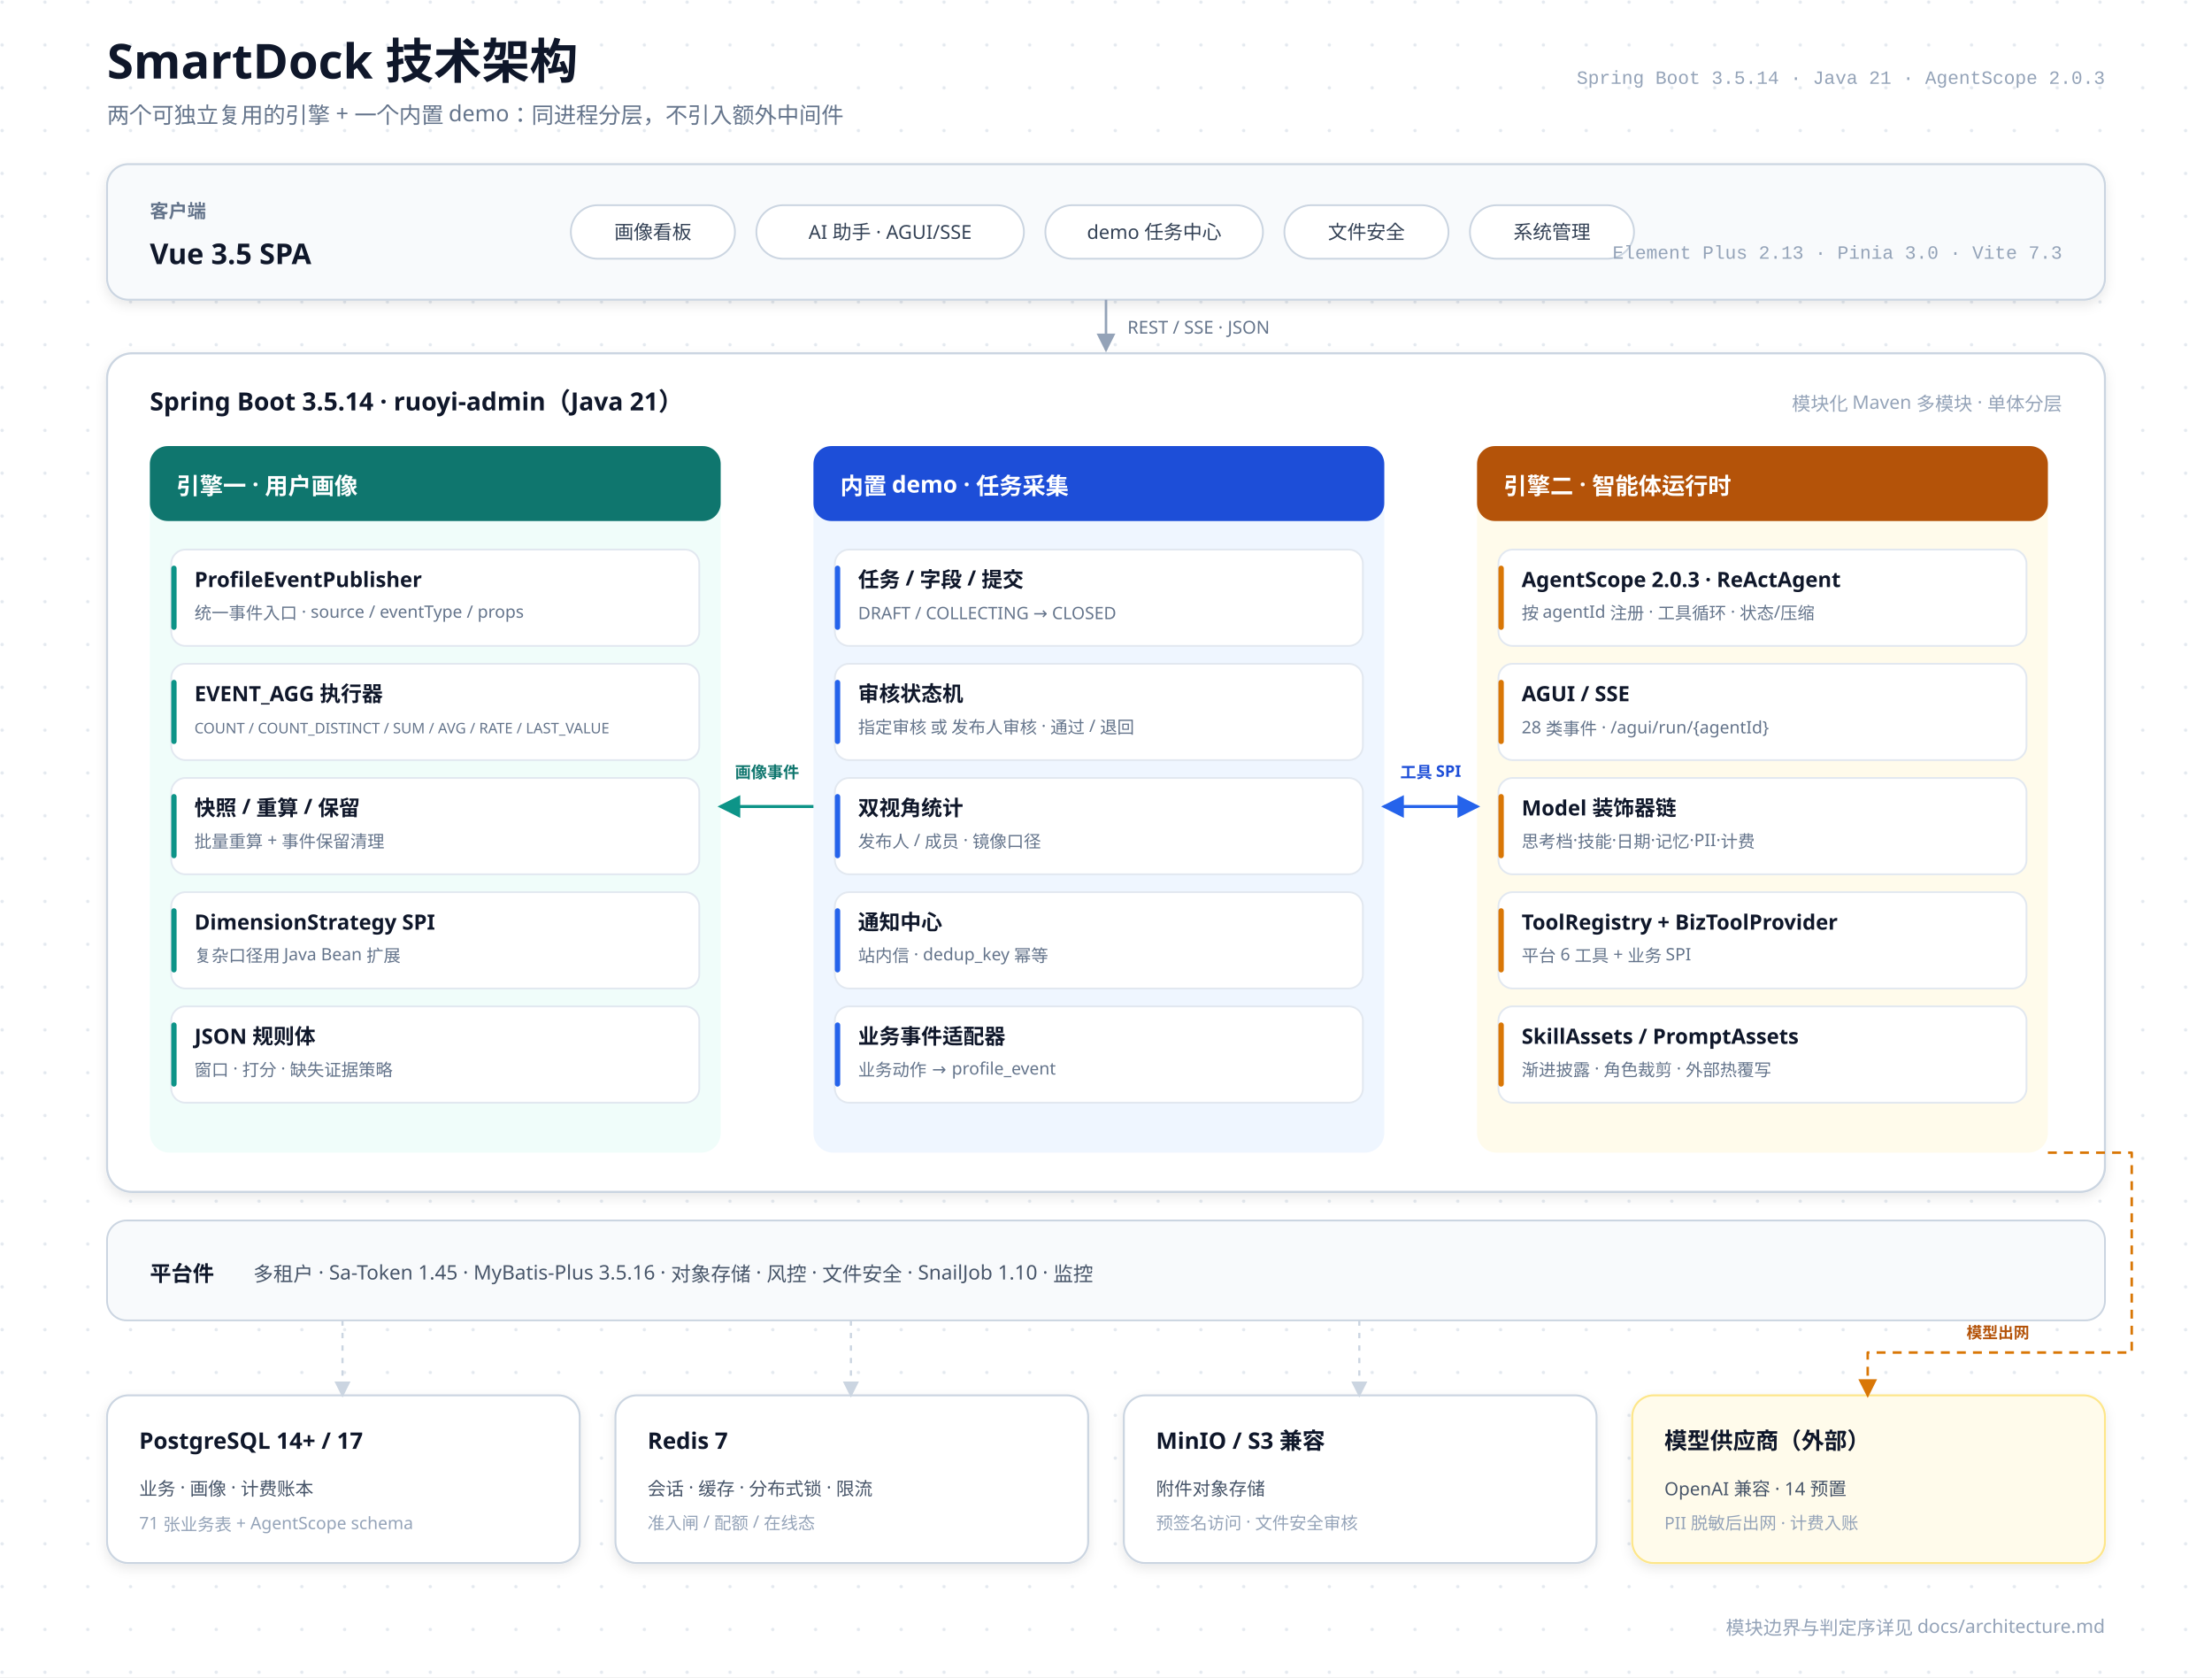
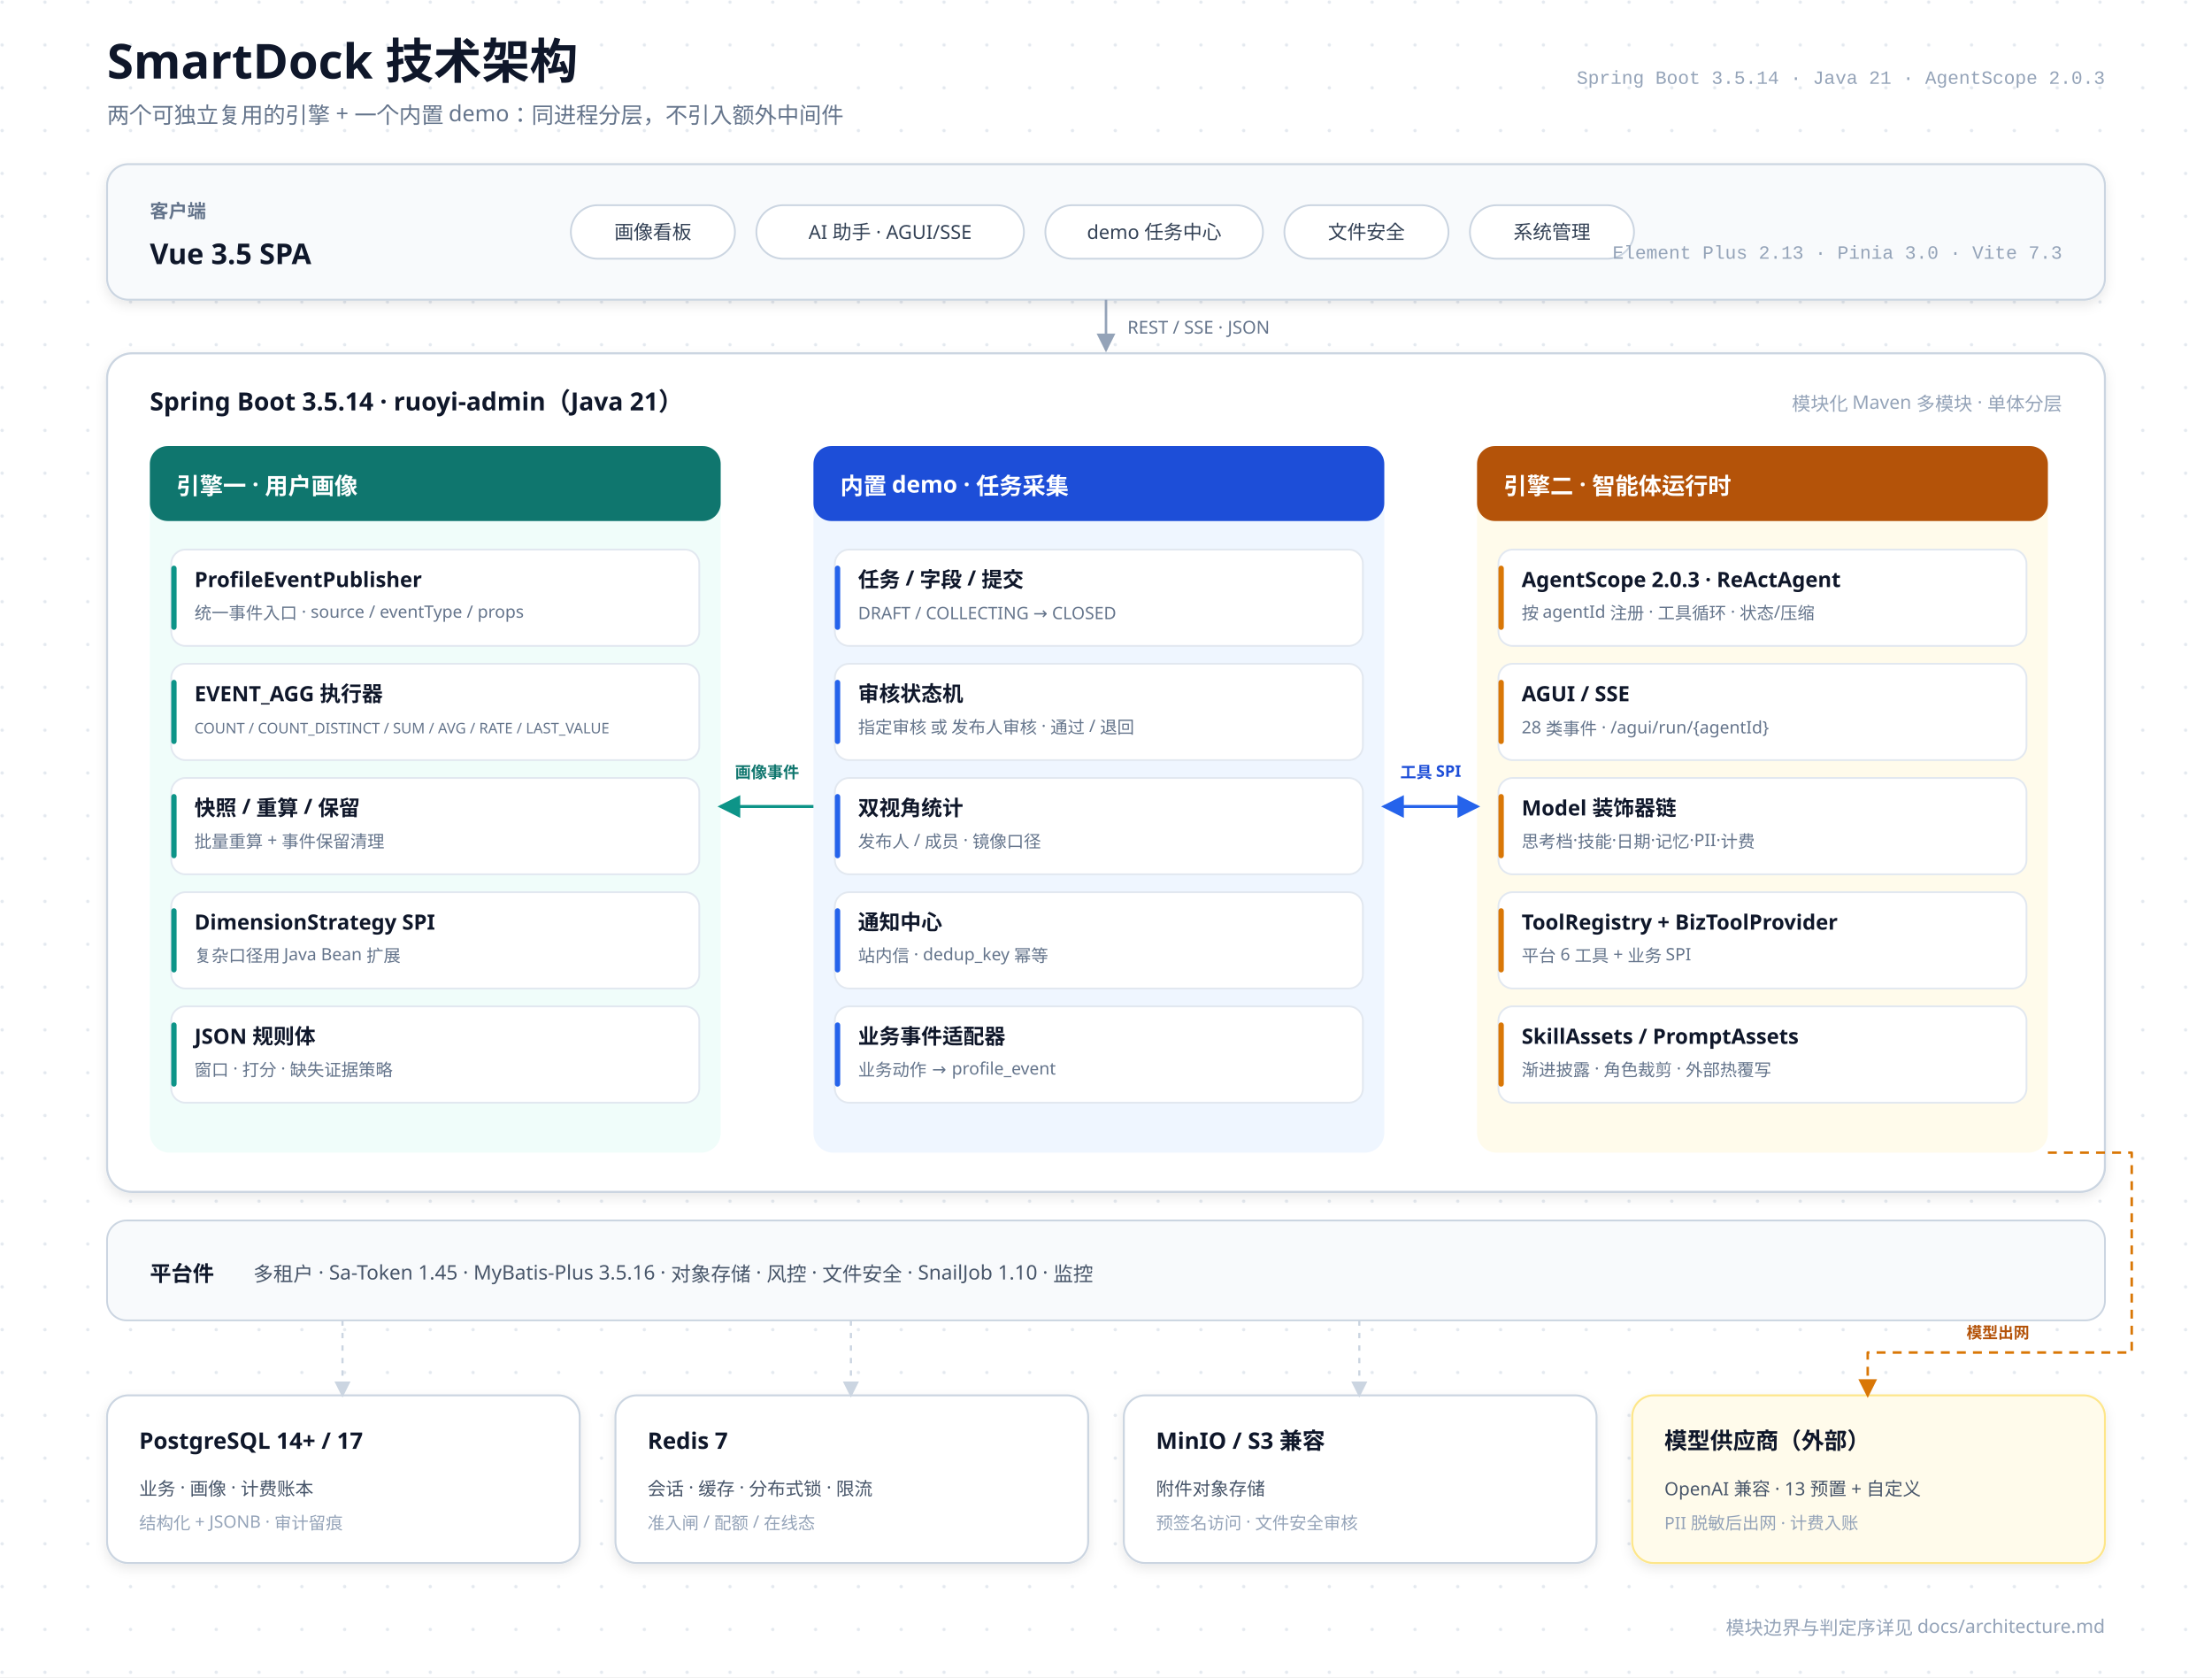
<svg xmlns="http://www.w3.org/2000/svg" width="1240" height="940" viewBox="0 0 1240 940" role="img" aria-label="SmartDock 技术架构">
  <defs>
    <marker id="ar-94a3b8" viewBox="0 0 10 10" refX="8.6" refY="5" markerWidth="7.5" markerHeight="7.5" orient="auto-start-reverse">
      <path d="M 0 0 L 10 5 L 0 10 z" fill="#94a3b8" />
    </marker>
    <marker id="ar-64748b" viewBox="0 0 10 10" refX="8.6" refY="5" markerWidth="7.5" markerHeight="7.5" orient="auto-start-reverse">
      <path d="M 0 0 L 10 5 L 0 10 z" fill="#64748b" />
    </marker>
    <marker id="ar-475569" viewBox="0 0 10 10" refX="8.6" refY="5" markerWidth="7.5" markerHeight="7.5" orient="auto-start-reverse">
      <path d="M 0 0 L 10 5 L 0 10 z" fill="#475569" />
    </marker>
    <marker id="ar-0f766e" viewBox="0 0 10 10" refX="8.6" refY="5" markerWidth="7.5" markerHeight="7.5" orient="auto-start-reverse">
      <path d="M 0 0 L 10 5 L 0 10 z" fill="#0f766e" />
    </marker>
    <marker id="ar-0d9488" viewBox="0 0 10 10" refX="8.6" refY="5" markerWidth="7.5" markerHeight="7.5" orient="auto-start-reverse">
      <path d="M 0 0 L 10 5 L 0 10 z" fill="#0d9488" />
    </marker>
    <marker id="ar-d97706" viewBox="0 0 10 10" refX="8.6" refY="5" markerWidth="7.5" markerHeight="7.5" orient="auto-start-reverse">
      <path d="M 0 0 L 10 5 L 0 10 z" fill="#d97706" />
    </marker>
    <marker id="ar-b45309" viewBox="0 0 10 10" refX="8.6" refY="5" markerWidth="7.5" markerHeight="7.5" orient="auto-start-reverse">
      <path d="M 0 0 L 10 5 L 0 10 z" fill="#b45309" />
    </marker>
    <marker id="ar-1d4ed8" viewBox="0 0 10 10" refX="8.6" refY="5" markerWidth="7.5" markerHeight="7.5" orient="auto-start-reverse">
      <path d="M 0 0 L 10 5 L 0 10 z" fill="#1d4ed8" />
    </marker>
    <marker id="ar-2563eb" viewBox="0 0 10 10" refX="8.6" refY="5" markerWidth="7.5" markerHeight="7.5" orient="auto-start-reverse">
      <path d="M 0 0 L 10 5 L 0 10 z" fill="#2563eb" />
    </marker>
    <marker id="ar-6d28d9" viewBox="0 0 10 10" refX="8.6" refY="5" markerWidth="7.5" markerHeight="7.5" orient="auto-start-reverse">
      <path d="M 0 0 L 10 5 L 0 10 z" fill="#6d28d9" />
    </marker>
    <marker id="ar-15803d" viewBox="0 0 10 10" refX="8.6" refY="5" markerWidth="7.5" markerHeight="7.5" orient="auto-start-reverse">
      <path d="M 0 0 L 10 5 L 0 10 z" fill="#15803d" />
    </marker>
    <marker id="ar-cbd5e1" viewBox="0 0 10 10" refX="8.6" refY="5" markerWidth="7.5" markerHeight="7.5" orient="auto-start-reverse">
      <path d="M 0 0 L 10 5 L 0 10 z" fill="#cbd5e1" />
    </marker>
    <marker id="ar-b91c1c" viewBox="0 0 10 10" refX="8.6" refY="5" markerWidth="7.5" markerHeight="7.5" orient="auto-start-reverse">
      <path d="M 0 0 L 10 5 L 0 10 z" fill="#b91c1c" />
    </marker>
    <pattern id="dots" width="24" height="24" patternUnits="userSpaceOnUse">
      <circle cx="1.2" cy="1.2" r="0.95" fill="#cbd5e1" opacity="0.5" />
    </pattern>
    <filter id="soft" x="-12%" y="-12%" width="130%" height="135%">
      <feDropShadow dx="0" dy="2.5" stdDeviation="3.2" flood-color="#0f172a" flood-opacity="0.09" />
    </filter>
  </defs>
  <rect x="0" y="0" width="1240" height="940" rx="0" fill="#ffffff" stroke="none" stroke-width="1.2" />
  <rect x="0" y="0" width="1240" height="940" rx="0" fill="url(#dots)" stroke="none" stroke-width="1.2" />
  <text x="60" y="44" font-family="'Noto Sans SC','Source Han Sans SC','PingFang SC','Microsoft YaHei','Hiragino Sans GB',sans-serif" font-size="27" fill="#0f172a" font-weight="700" text-anchor="start">SmartDock 技术架构</text>
  <text x="60" y="69" font-family="'Noto Sans SC','Source Han Sans SC','PingFang SC','Microsoft YaHei','Hiragino Sans GB',sans-serif" font-size="12.5" fill="#64748b" font-weight="400" text-anchor="start">两个可独立复用的引擎 + 一个内置 demo：同进程分层，不引入额外中间件</text>
  <text x="1180" y="47" font-family="'JetBrains Mono','SFMono-Regular',Consolas,'Liberation Mono','Courier New',monospace" font-size="10.5" fill="#94a3b8" font-weight="400" text-anchor="end">Spring Boot 3.5.14 · Java 21 · AgentScope 2.0.3</text>
  <rect x="60" y="92" width="1120" height="76" rx="12" fill="#f8fafc" stroke="#cbd5e1" stroke-width="1.1" filter="url(#soft)" />
  <text x="84" y="122" font-family="'Noto Sans SC','Source Han Sans SC','PingFang SC','Microsoft YaHei','Hiragino Sans GB',sans-serif" font-size="10.5" fill="#64748b" font-weight="600" text-anchor="start">客户端</text>
  <text x="84" y="148" font-family="'Noto Sans SC','Source Han Sans SC','PingFang SC','Microsoft YaHei','Hiragino Sans GB',sans-serif" font-size="16" fill="#0f172a" font-weight="700" text-anchor="start">Vue 3.5 SPA</text>
  <rect x="320" y="115" width="92" height="30" rx="15.0" fill="#ffffff" stroke="#cbd5e1" stroke-width="1.0" />
  <text x="366.0" y="133.888" font-family="'Noto Sans SC','Source Han Sans SC','PingFang SC','Microsoft YaHei','Hiragino Sans GB',sans-serif" font-size="10.8" fill="#334155" font-weight="500" text-anchor="middle">画像看板</text>
  <rect x="424" y="115" width="150" height="30" rx="15.0" fill="#ffffff" stroke="#cbd5e1" stroke-width="1.0" />
  <text x="499.0" y="133.888" font-family="'Noto Sans SC','Source Han Sans SC','PingFang SC','Microsoft YaHei','Hiragino Sans GB',sans-serif" font-size="10.8" fill="#334155" font-weight="500" text-anchor="middle">AI 助手 · AGUI/SSE</text>
  <rect x="586" y="115" width="122" height="30" rx="15.0" fill="#ffffff" stroke="#cbd5e1" stroke-width="1.0" />
  <text x="647.0" y="133.888" font-family="'Noto Sans SC','Source Han Sans SC','PingFang SC','Microsoft YaHei','Hiragino Sans GB',sans-serif" font-size="10.8" fill="#334155" font-weight="500" text-anchor="middle">demo 任务中心</text>
  <rect x="720" y="115" width="92" height="30" rx="15.0" fill="#ffffff" stroke="#cbd5e1" stroke-width="1.0" />
  <text x="766.0" y="133.888" font-family="'Noto Sans SC','Source Han Sans SC','PingFang SC','Microsoft YaHei','Hiragino Sans GB',sans-serif" font-size="10.8" fill="#334155" font-weight="500" text-anchor="middle">文件安全</text>
  <rect x="824" y="115" width="92" height="30" rx="15.0" fill="#ffffff" stroke="#cbd5e1" stroke-width="1.0" />
  <text x="870.0" y="133.888" font-family="'Noto Sans SC','Source Han Sans SC','PingFang SC','Microsoft YaHei','Hiragino Sans GB',sans-serif" font-size="10.8" fill="#334155" font-weight="500" text-anchor="middle">系统管理</text>
  <text x="1156" y="145" font-family="'JetBrains Mono','SFMono-Regular',Consolas,'Liberation Mono','Courier New',monospace" font-size="10.5" fill="#94a3b8" font-weight="400" text-anchor="end">Element Plus 2.13 · Pinia 3.0 · Vite 7.3</text>
  <line x1="620" y1="168" x2="620" y2="196" stroke="#94a3b8" stroke-width="1.4" marker-end="url(#ar-94a3b8)" />
  <text x="632" y="187" font-family="'Noto Sans SC','Source Han Sans SC','PingFang SC','Microsoft YaHei','Hiragino Sans GB',sans-serif" font-size="10" fill="#64748b" font-weight="400" text-anchor="start">REST / SSE · JSON</text>
  <rect x="60" y="198" width="1120" height="470" rx="14" fill="#ffffff" stroke="#cbd5e1" stroke-width="1.2" filter="url(#soft)" />
  <text x="84" y="230" font-family="'Noto Sans SC','Source Han Sans SC','PingFang SC','Microsoft YaHei','Hiragino Sans GB',sans-serif" font-size="14" fill="#0f172a" font-weight="700" text-anchor="start">Spring Boot 3.5.14 · ruoyi-admin（Java 21）</text>
  <text x="1156" y="230" font-family="'Noto Sans SC','Source Han Sans SC','PingFang SC','Microsoft YaHei','Hiragino Sans GB',sans-serif" font-size="10.5" fill="#94a3b8" font-weight="400" text-anchor="end">模块化 Maven 多模块 · 单体分层</text>
  <rect x="84" y="250" width="320" height="396" rx="11" fill="#f0fdfa" stroke="none" stroke-width="0" />
  <rect x="84" y="250" width="320" height="42" rx="10" fill="#0f766e" stroke="none" stroke-width="0" />
  <text x="99" y="277" font-family="'Noto Sans SC','Source Han Sans SC','PingFang SC','Microsoft YaHei','Hiragino Sans GB',sans-serif" font-size="13" fill="#ffffff" font-weight="700" text-anchor="start">引擎一 · 用户画像</text>
  <rect x="96" y="308" width="296" height="54" rx="8" fill="#ffffff" stroke="#e2e8f0" stroke-width="1.0" />
  <rect x="96" y="317" width="3" height="36" rx="1.5" fill="#0d9488" stroke="none" stroke-width="1.2" />
  <text x="109" y="329" font-family="'Noto Sans SC','Source Han Sans SC','PingFang SC','Microsoft YaHei','Hiragino Sans GB',sans-serif" font-size="11.8" fill="#0f172a" font-weight="600" text-anchor="start">ProfileEventPublisher</text>
  <text x="109" y="347" font-family="'Noto Sans SC','Source Han Sans SC','PingFang SC','Microsoft YaHei','Hiragino Sans GB',sans-serif" font-size="9.6" fill="#64748b" font-weight="400" text-anchor="start">统一事件入口 · source / eventType / props</text>
  <rect x="96" y="372" width="296" height="54" rx="8" fill="#ffffff" stroke="#e2e8f0" stroke-width="1.0" />
  <rect x="96" y="381" width="3" height="36" rx="1.5" fill="#0d9488" stroke="none" stroke-width="1.2" />
  <text x="109" y="393" font-family="'Noto Sans SC','Source Han Sans SC','PingFang SC','Microsoft YaHei','Hiragino Sans GB',sans-serif" font-size="11.8" fill="#0f172a" font-weight="600" text-anchor="start">EVENT_AGG 执行器</text>
  <text x="109" y="411" font-family="'Noto Sans SC','Source Han Sans SC','PingFang SC','Microsoft YaHei','Hiragino Sans GB',sans-serif" font-size="8.2" fill="#64748b" font-weight="400" text-anchor="start">COUNT / COUNT_DISTINCT / SUM / AVG / RATE / LAST_VALUE</text>
  <rect x="96" y="436" width="296" height="54" rx="8" fill="#ffffff" stroke="#e2e8f0" stroke-width="1.0" />
  <rect x="96" y="445" width="3" height="36" rx="1.5" fill="#0d9488" stroke="none" stroke-width="1.2" />
  <text x="109" y="457" font-family="'Noto Sans SC','Source Han Sans SC','PingFang SC','Microsoft YaHei','Hiragino Sans GB',sans-serif" font-size="11.8" fill="#0f172a" font-weight="600" text-anchor="start">快照 / 重算 / 保留</text>
  <text x="109" y="475" font-family="'Noto Sans SC','Source Han Sans SC','PingFang SC','Microsoft YaHei','Hiragino Sans GB',sans-serif" font-size="9.6" fill="#64748b" font-weight="400" text-anchor="start">批量重算 + 事件保留清理</text>
  <rect x="96" y="500" width="296" height="54" rx="8" fill="#ffffff" stroke="#e2e8f0" stroke-width="1.0" />
  <rect x="96" y="509" width="3" height="36" rx="1.5" fill="#0d9488" stroke="none" stroke-width="1.2" />
  <text x="109" y="521" font-family="'Noto Sans SC','Source Han Sans SC','PingFang SC','Microsoft YaHei','Hiragino Sans GB',sans-serif" font-size="11.8" fill="#0f172a" font-weight="600" text-anchor="start">DimensionStrategy SPI</text>
  <text x="109" y="539" font-family="'Noto Sans SC','Source Han Sans SC','PingFang SC','Microsoft YaHei','Hiragino Sans GB',sans-serif" font-size="9.6" fill="#64748b" font-weight="400" text-anchor="start">复杂口径用 Java Bean 扩展</text>
  <rect x="96" y="564" width="296" height="54" rx="8" fill="#ffffff" stroke="#e2e8f0" stroke-width="1.0" />
  <rect x="96" y="573" width="3" height="36" rx="1.5" fill="#0d9488" stroke="none" stroke-width="1.2" />
  <text x="109" y="585" font-family="'Noto Sans SC','Source Han Sans SC','PingFang SC','Microsoft YaHei','Hiragino Sans GB',sans-serif" font-size="11.8" fill="#0f172a" font-weight="600" text-anchor="start">JSON 规则体</text>
  <text x="109" y="603" font-family="'Noto Sans SC','Source Han Sans SC','PingFang SC','Microsoft YaHei','Hiragino Sans GB',sans-serif" font-size="9.6" fill="#64748b" font-weight="400" text-anchor="start">窗口 · 打分 · 缺失证据策略</text>
  <rect x="456" y="250" width="320" height="396" rx="11" fill="#eff6ff" stroke="none" stroke-width="0" />
  <rect x="456" y="250" width="320" height="42" rx="10" fill="#1d4ed8" stroke="none" stroke-width="0" />
  <text x="471" y="277" font-family="'Noto Sans SC','Source Han Sans SC','PingFang SC','Microsoft YaHei','Hiragino Sans GB',sans-serif" font-size="13" fill="#ffffff" font-weight="700" text-anchor="start">内置 demo · 任务采集</text>
  <rect x="468" y="308" width="296" height="54" rx="8" fill="#ffffff" stroke="#e2e8f0" stroke-width="1.0" />
  <rect x="468" y="317" width="3" height="36" rx="1.5" fill="#2563eb" stroke="none" stroke-width="1.2" />
  <text x="481" y="329" font-family="'Noto Sans SC','Source Han Sans SC','PingFang SC','Microsoft YaHei','Hiragino Sans GB',sans-serif" font-size="11.8" fill="#0f172a" font-weight="600" text-anchor="start">任务 / 字段 / 提交</text>
  <text x="481" y="347" font-family="'Noto Sans SC','Source Han Sans SC','PingFang SC','Microsoft YaHei','Hiragino Sans GB',sans-serif" font-size="9.6" fill="#64748b" font-weight="400" text-anchor="start">DRAFT / COLLECTING → CLOSED</text>
  <rect x="468" y="372" width="296" height="54" rx="8" fill="#ffffff" stroke="#e2e8f0" stroke-width="1.0" />
  <rect x="468" y="381" width="3" height="36" rx="1.5" fill="#2563eb" stroke="none" stroke-width="1.2" />
  <text x="481" y="393" font-family="'Noto Sans SC','Source Han Sans SC','PingFang SC','Microsoft YaHei','Hiragino Sans GB',sans-serif" font-size="11.8" fill="#0f172a" font-weight="600" text-anchor="start">审核状态机</text>
  <text x="481" y="411" font-family="'Noto Sans SC','Source Han Sans SC','PingFang SC','Microsoft YaHei','Hiragino Sans GB',sans-serif" font-size="9.6" fill="#64748b" font-weight="400" text-anchor="start">指定审核 或 发布人审核 · 通过 / 退回</text>
  <rect x="468" y="436" width="296" height="54" rx="8" fill="#ffffff" stroke="#e2e8f0" stroke-width="1.0" />
  <rect x="468" y="445" width="3" height="36" rx="1.5" fill="#2563eb" stroke="none" stroke-width="1.2" />
  <text x="481" y="457" font-family="'Noto Sans SC','Source Han Sans SC','PingFang SC','Microsoft YaHei','Hiragino Sans GB',sans-serif" font-size="11.8" fill="#0f172a" font-weight="600" text-anchor="start">双视角统计</text>
  <text x="481" y="475" font-family="'Noto Sans SC','Source Han Sans SC','PingFang SC','Microsoft YaHei','Hiragino Sans GB',sans-serif" font-size="9.6" fill="#64748b" font-weight="400" text-anchor="start">发布人 / 成员 · 镜像口径</text>
  <rect x="468" y="500" width="296" height="54" rx="8" fill="#ffffff" stroke="#e2e8f0" stroke-width="1.0" />
  <rect x="468" y="509" width="3" height="36" rx="1.5" fill="#2563eb" stroke="none" stroke-width="1.2" />
  <text x="481" y="521" font-family="'Noto Sans SC','Source Han Sans SC','PingFang SC','Microsoft YaHei','Hiragino Sans GB',sans-serif" font-size="11.8" fill="#0f172a" font-weight="600" text-anchor="start">通知中心</text>
  <text x="481" y="539" font-family="'Noto Sans SC','Source Han Sans SC','PingFang SC','Microsoft YaHei','Hiragino Sans GB',sans-serif" font-size="9.6" fill="#64748b" font-weight="400" text-anchor="start">站内信 · dedup_key 幂等</text>
  <rect x="468" y="564" width="296" height="54" rx="8" fill="#ffffff" stroke="#e2e8f0" stroke-width="1.0" />
  <rect x="468" y="573" width="3" height="36" rx="1.5" fill="#2563eb" stroke="none" stroke-width="1.2" />
  <text x="481" y="585" font-family="'Noto Sans SC','Source Han Sans SC','PingFang SC','Microsoft YaHei','Hiragino Sans GB',sans-serif" font-size="11.8" fill="#0f172a" font-weight="600" text-anchor="start">业务事件适配器</text>
  <text x="481" y="603" font-family="'Noto Sans SC','Source Han Sans SC','PingFang SC','Microsoft YaHei','Hiragino Sans GB',sans-serif" font-size="9.6" fill="#64748b" font-weight="400" text-anchor="start">业务动作 → profile_event</text>
  <rect x="828" y="250" width="320" height="396" rx="11" fill="#fffbeb" stroke="none" stroke-width="0" />
  <rect x="828" y="250" width="320" height="42" rx="10" fill="#b45309" stroke="none" stroke-width="0" />
  <text x="843" y="277" font-family="'Noto Sans SC','Source Han Sans SC','PingFang SC','Microsoft YaHei','Hiragino Sans GB',sans-serif" font-size="13" fill="#ffffff" font-weight="700" text-anchor="start">引擎二 · 智能体运行时</text>
  <rect x="840" y="308" width="296" height="54" rx="8" fill="#ffffff" stroke="#e2e8f0" stroke-width="1.0" />
  <rect x="840" y="317" width="3" height="36" rx="1.5" fill="#d97706" stroke="none" stroke-width="1.2" />
  <text x="853" y="329" font-family="'Noto Sans SC','Source Han Sans SC','PingFang SC','Microsoft YaHei','Hiragino Sans GB',sans-serif" font-size="11.8" fill="#0f172a" font-weight="600" text-anchor="start">AgentScope 2.0.3 · ReActAgent</text>
  <text x="853" y="347" font-family="'Noto Sans SC','Source Han Sans SC','PingFang SC','Microsoft YaHei','Hiragino Sans GB',sans-serif" font-size="9.6" fill="#64748b" font-weight="400" text-anchor="start">按 agentId 注册 · 工具循环 · 状态/压缩</text>
  <rect x="840" y="372" width="296" height="54" rx="8" fill="#ffffff" stroke="#e2e8f0" stroke-width="1.0" />
  <rect x="840" y="381" width="3" height="36" rx="1.5" fill="#d97706" stroke="none" stroke-width="1.2" />
  <text x="853" y="393" font-family="'Noto Sans SC','Source Han Sans SC','PingFang SC','Microsoft YaHei','Hiragino Sans GB',sans-serif" font-size="11.8" fill="#0f172a" font-weight="600" text-anchor="start">AGUI / SSE</text>
  <text x="853" y="411" font-family="'Noto Sans SC','Source Han Sans SC','PingFang SC','Microsoft YaHei','Hiragino Sans GB',sans-serif" font-size="9.6" fill="#64748b" font-weight="400" text-anchor="start">28 类事件 · /agui/run/{agentId}</text>
  <rect x="840" y="436" width="296" height="54" rx="8" fill="#ffffff" stroke="#e2e8f0" stroke-width="1.0" />
  <rect x="840" y="445" width="3" height="36" rx="1.5" fill="#d97706" stroke="none" stroke-width="1.2" />
  <text x="853" y="457" font-family="'Noto Sans SC','Source Han Sans SC','PingFang SC','Microsoft YaHei','Hiragino Sans GB',sans-serif" font-size="11.8" fill="#0f172a" font-weight="600" text-anchor="start">Model 装饰器链</text>
  <text x="853" y="475" font-family="'Noto Sans SC','Source Han Sans SC','PingFang SC','Microsoft YaHei','Hiragino Sans GB',sans-serif" font-size="9.6" fill="#64748b" font-weight="400" text-anchor="start">思考档·技能·日期·记忆·PII·计费</text>
  <rect x="840" y="500" width="296" height="54" rx="8" fill="#ffffff" stroke="#e2e8f0" stroke-width="1.0" />
  <rect x="840" y="509" width="3" height="36" rx="1.5" fill="#d97706" stroke="none" stroke-width="1.2" />
  <text x="853" y="521" font-family="'Noto Sans SC','Source Han Sans SC','PingFang SC','Microsoft YaHei','Hiragino Sans GB',sans-serif" font-size="11.8" fill="#0f172a" font-weight="600" text-anchor="start">ToolRegistry + BizToolProvider</text>
  <text x="853" y="539" font-family="'Noto Sans SC','Source Han Sans SC','PingFang SC','Microsoft YaHei','Hiragino Sans GB',sans-serif" font-size="9.6" fill="#64748b" font-weight="400" text-anchor="start">平台 6 工具 + 业务 SPI</text>
  <rect x="840" y="564" width="296" height="54" rx="8" fill="#ffffff" stroke="#e2e8f0" stroke-width="1.0" />
  <rect x="840" y="573" width="3" height="36" rx="1.5" fill="#d97706" stroke="none" stroke-width="1.2" />
  <text x="853" y="585" font-family="'Noto Sans SC','Source Han Sans SC','PingFang SC','Microsoft YaHei','Hiragino Sans GB',sans-serif" font-size="11.8" fill="#0f172a" font-weight="600" text-anchor="start">SkillAssets / PromptAssets</text>
  <text x="853" y="603" font-family="'Noto Sans SC','Source Han Sans SC','PingFang SC','Microsoft YaHei','Hiragino Sans GB',sans-serif" font-size="9.6" fill="#64748b" font-weight="400" text-anchor="start">渐进披露 · 角色裁剪 · 外部热覆写</text>
  <line x1="456" y1="452" x2="404" y2="452" stroke="#0d9488" stroke-width="1.7" marker-end="url(#ar-0d9488)" />
  <text x="430" y="436" font-family="'Noto Sans SC','Source Han Sans SC','PingFang SC','Microsoft YaHei','Hiragino Sans GB',sans-serif" font-size="9.0" fill="#0f766e" font-weight="600" text-anchor="middle">画像事件</text>
  <line x1="776" y1="452" x2="828" y2="452" stroke="#2563eb" stroke-width="1.7" marker-end="url(#ar-2563eb)" marker-start="url(#ar-2563eb)" />
  <text x="802" y="436" font-family="'Noto Sans SC','Source Han Sans SC','PingFang SC','Microsoft YaHei','Hiragino Sans GB',sans-serif" font-size="9.0" fill="#1d4ed8" font-weight="600" text-anchor="middle">工具 SPI</text>
  <rect x="60" y="684" width="1120" height="56" rx="11" fill="#f8fafc" stroke="#cbd5e1" stroke-width="1.0" />
  <text x="84" y="718" font-family="'Noto Sans SC','Source Han Sans SC','PingFang SC','Microsoft YaHei','Hiragino Sans GB',sans-serif" font-size="12" fill="#0f172a" font-weight="700" text-anchor="start">平台件</text>
  <text x="142" y="718" font-family="'Noto Sans SC','Source Han Sans SC','PingFang SC','Microsoft YaHei','Hiragino Sans GB',sans-serif" font-size="11.2" fill="#475569" font-weight="400" text-anchor="start">多租户 · Sa-Token 1.45 · MyBatis-Plus 3.5.16 · 对象存储 · 风控 · 文件安全 · SnailJob 1.10 · 监控</text>
  <rect x="60" y="782" width="265" height="94" rx="12" fill="#ffffff" stroke="#cbd5e1" stroke-width="1.1" filter="url(#soft)" />
  <text x="78" y="812" font-family="'Noto Sans SC','Source Han Sans SC','PingFang SC','Microsoft YaHei','Hiragino Sans GB',sans-serif" font-size="12.8" fill="#0f172a" font-weight="700" text-anchor="start">PostgreSQL 14+ / 17</text>
  <text x="78" y="838" font-family="'Noto Sans SC','Source Han Sans SC','PingFang SC','Microsoft YaHei','Hiragino Sans GB',sans-serif" font-size="10.2" fill="#475569" font-weight="400" text-anchor="start">业务 · 画像 · 计费账本</text>
-   <text x="78" y="857" font-family="'Noto Sans SC','Source Han Sans SC','PingFang SC','Microsoft YaHei','Hiragino Sans GB',sans-serif" font-size="9.6" fill="#94a3b8" font-weight="400" text-anchor="start">71 张业务表 + AgentScope schema</text>
+   <text x="78" y="857" font-family="'Noto Sans SC','Source Han Sans SC','PingFang SC','Microsoft YaHei','Hiragino Sans GB',sans-serif" font-size="9.6" fill="#94a3b8" font-weight="400" text-anchor="start">结构化 + JSONB · 审计留痕</text>
  <rect x="345" y="782" width="265" height="94" rx="12" fill="#ffffff" stroke="#cbd5e1" stroke-width="1.1" filter="url(#soft)" />
  <text x="363" y="812" font-family="'Noto Sans SC','Source Han Sans SC','PingFang SC','Microsoft YaHei','Hiragino Sans GB',sans-serif" font-size="12.8" fill="#0f172a" font-weight="700" text-anchor="start">Redis 7</text>
  <text x="363" y="838" font-family="'Noto Sans SC','Source Han Sans SC','PingFang SC','Microsoft YaHei','Hiragino Sans GB',sans-serif" font-size="10.2" fill="#475569" font-weight="400" text-anchor="start">会话 · 缓存 · 分布式锁 · 限流</text>
  <text x="363" y="857" font-family="'Noto Sans SC','Source Han Sans SC','PingFang SC','Microsoft YaHei','Hiragino Sans GB',sans-serif" font-size="9.6" fill="#94a3b8" font-weight="400" text-anchor="start">准入闸 / 配额 / 在线态</text>
  <rect x="630" y="782" width="265" height="94" rx="12" fill="#ffffff" stroke="#cbd5e1" stroke-width="1.1" filter="url(#soft)" />
  <text x="648" y="812" font-family="'Noto Sans SC','Source Han Sans SC','PingFang SC','Microsoft YaHei','Hiragino Sans GB',sans-serif" font-size="12.8" fill="#0f172a" font-weight="700" text-anchor="start">MinIO / S3 兼容</text>
  <text x="648" y="838" font-family="'Noto Sans SC','Source Han Sans SC','PingFang SC','Microsoft YaHei','Hiragino Sans GB',sans-serif" font-size="10.2" fill="#475569" font-weight="400" text-anchor="start">附件对象存储</text>
  <text x="648" y="857" font-family="'Noto Sans SC','Source Han Sans SC','PingFang SC','Microsoft YaHei','Hiragino Sans GB',sans-serif" font-size="9.6" fill="#94a3b8" font-weight="400" text-anchor="start">预签名访问 · 文件安全审核</text>
  <rect x="915" y="782" width="265" height="94" rx="12" fill="#fffbeb" stroke="#fde68a" stroke-width="1.1" filter="url(#soft)" />
  <text x="933" y="812" font-family="'Noto Sans SC','Source Han Sans SC','PingFang SC','Microsoft YaHei','Hiragino Sans GB',sans-serif" font-size="12.8" fill="#0f172a" font-weight="700" text-anchor="start">模型供应商（外部）</text>
-   <text x="933" y="838" font-family="'Noto Sans SC','Source Han Sans SC','PingFang SC','Microsoft YaHei','Hiragino Sans GB',sans-serif" font-size="10.2" fill="#475569" font-weight="400" text-anchor="start">OpenAI 兼容 · 14 预置</text>
+   <text x="933" y="838" font-family="'Noto Sans SC','Source Han Sans SC','PingFang SC','Microsoft YaHei','Hiragino Sans GB',sans-serif" font-size="10.2" fill="#475569" font-weight="400" text-anchor="start">OpenAI 兼容 · 13 预置 + 自定义</text>
  <text x="933" y="857" font-family="'Noto Sans SC','Source Han Sans SC','PingFang SC','Microsoft YaHei','Hiragino Sans GB',sans-serif" font-size="9.6" fill="#94a3b8" font-weight="400" text-anchor="start">PII 脱敏后出网 · 计费入账</text>
  <line x1="192" y1="740" x2="192" y2="782" stroke="#cbd5e1" stroke-width="1.2" stroke-dasharray="3 4" marker-end="url(#ar-cbd5e1)" />
  <line x1="477" y1="740" x2="477" y2="782" stroke="#cbd5e1" stroke-width="1.2" stroke-dasharray="3 4" marker-end="url(#ar-cbd5e1)" />
  <line x1="762" y1="740" x2="762" y2="782" stroke="#cbd5e1" stroke-width="1.2" stroke-dasharray="3 4" marker-end="url(#ar-cbd5e1)" />
  <path d="M1148 646 L1195 646 L1195 758 L1047 758 L1047 782" fill="none" stroke="#d97706" stroke-width="1.4" stroke-linejoin="round" stroke-dasharray="5 4" marker-end="url(#ar-d97706)" />
  <text x="1120" y="750" font-family="'Noto Sans SC','Source Han Sans SC','PingFang SC','Microsoft YaHei','Hiragino Sans GB',sans-serif" font-size="8.8" fill="#b45309" font-weight="600" text-anchor="middle">模型出网</text>
  <text x="1180" y="916" font-family="'Noto Sans SC','Source Han Sans SC','PingFang SC','Microsoft YaHei','Hiragino Sans GB',sans-serif" font-size="10.5" fill="#94a3b8" font-weight="400" text-anchor="end">模块边界与判定序详见 docs/architecture.md</text>
</svg>
